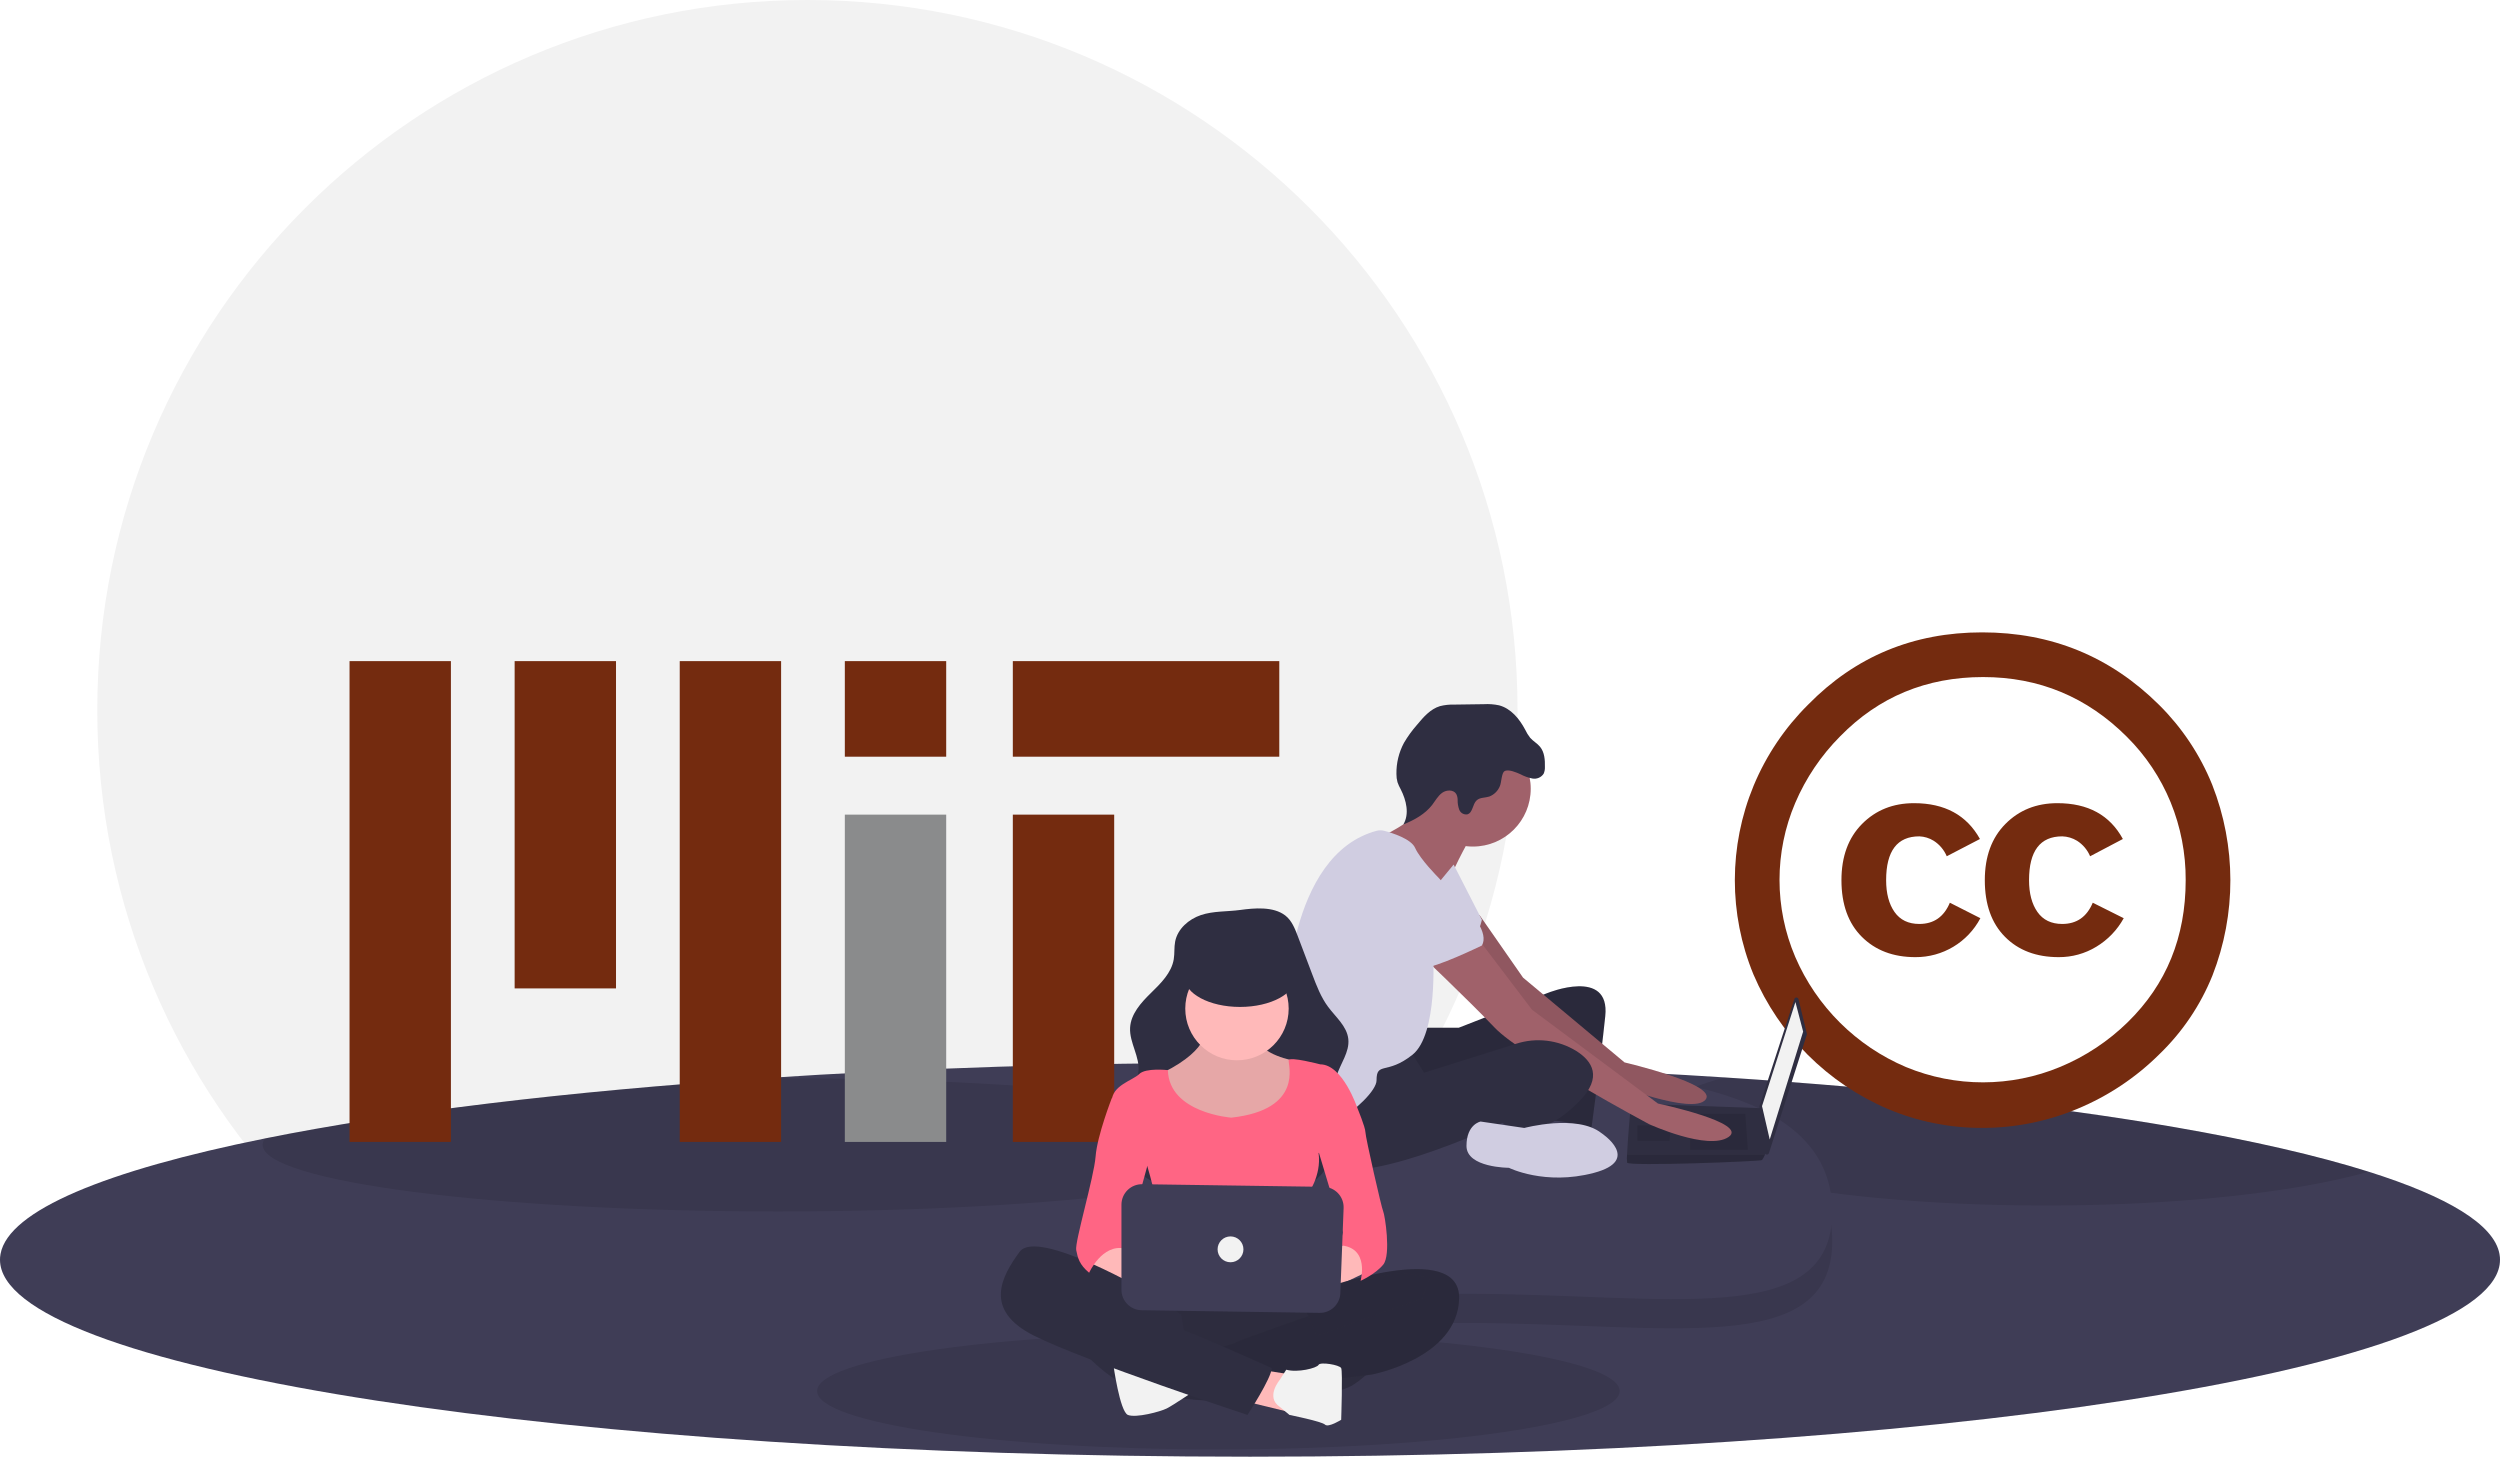
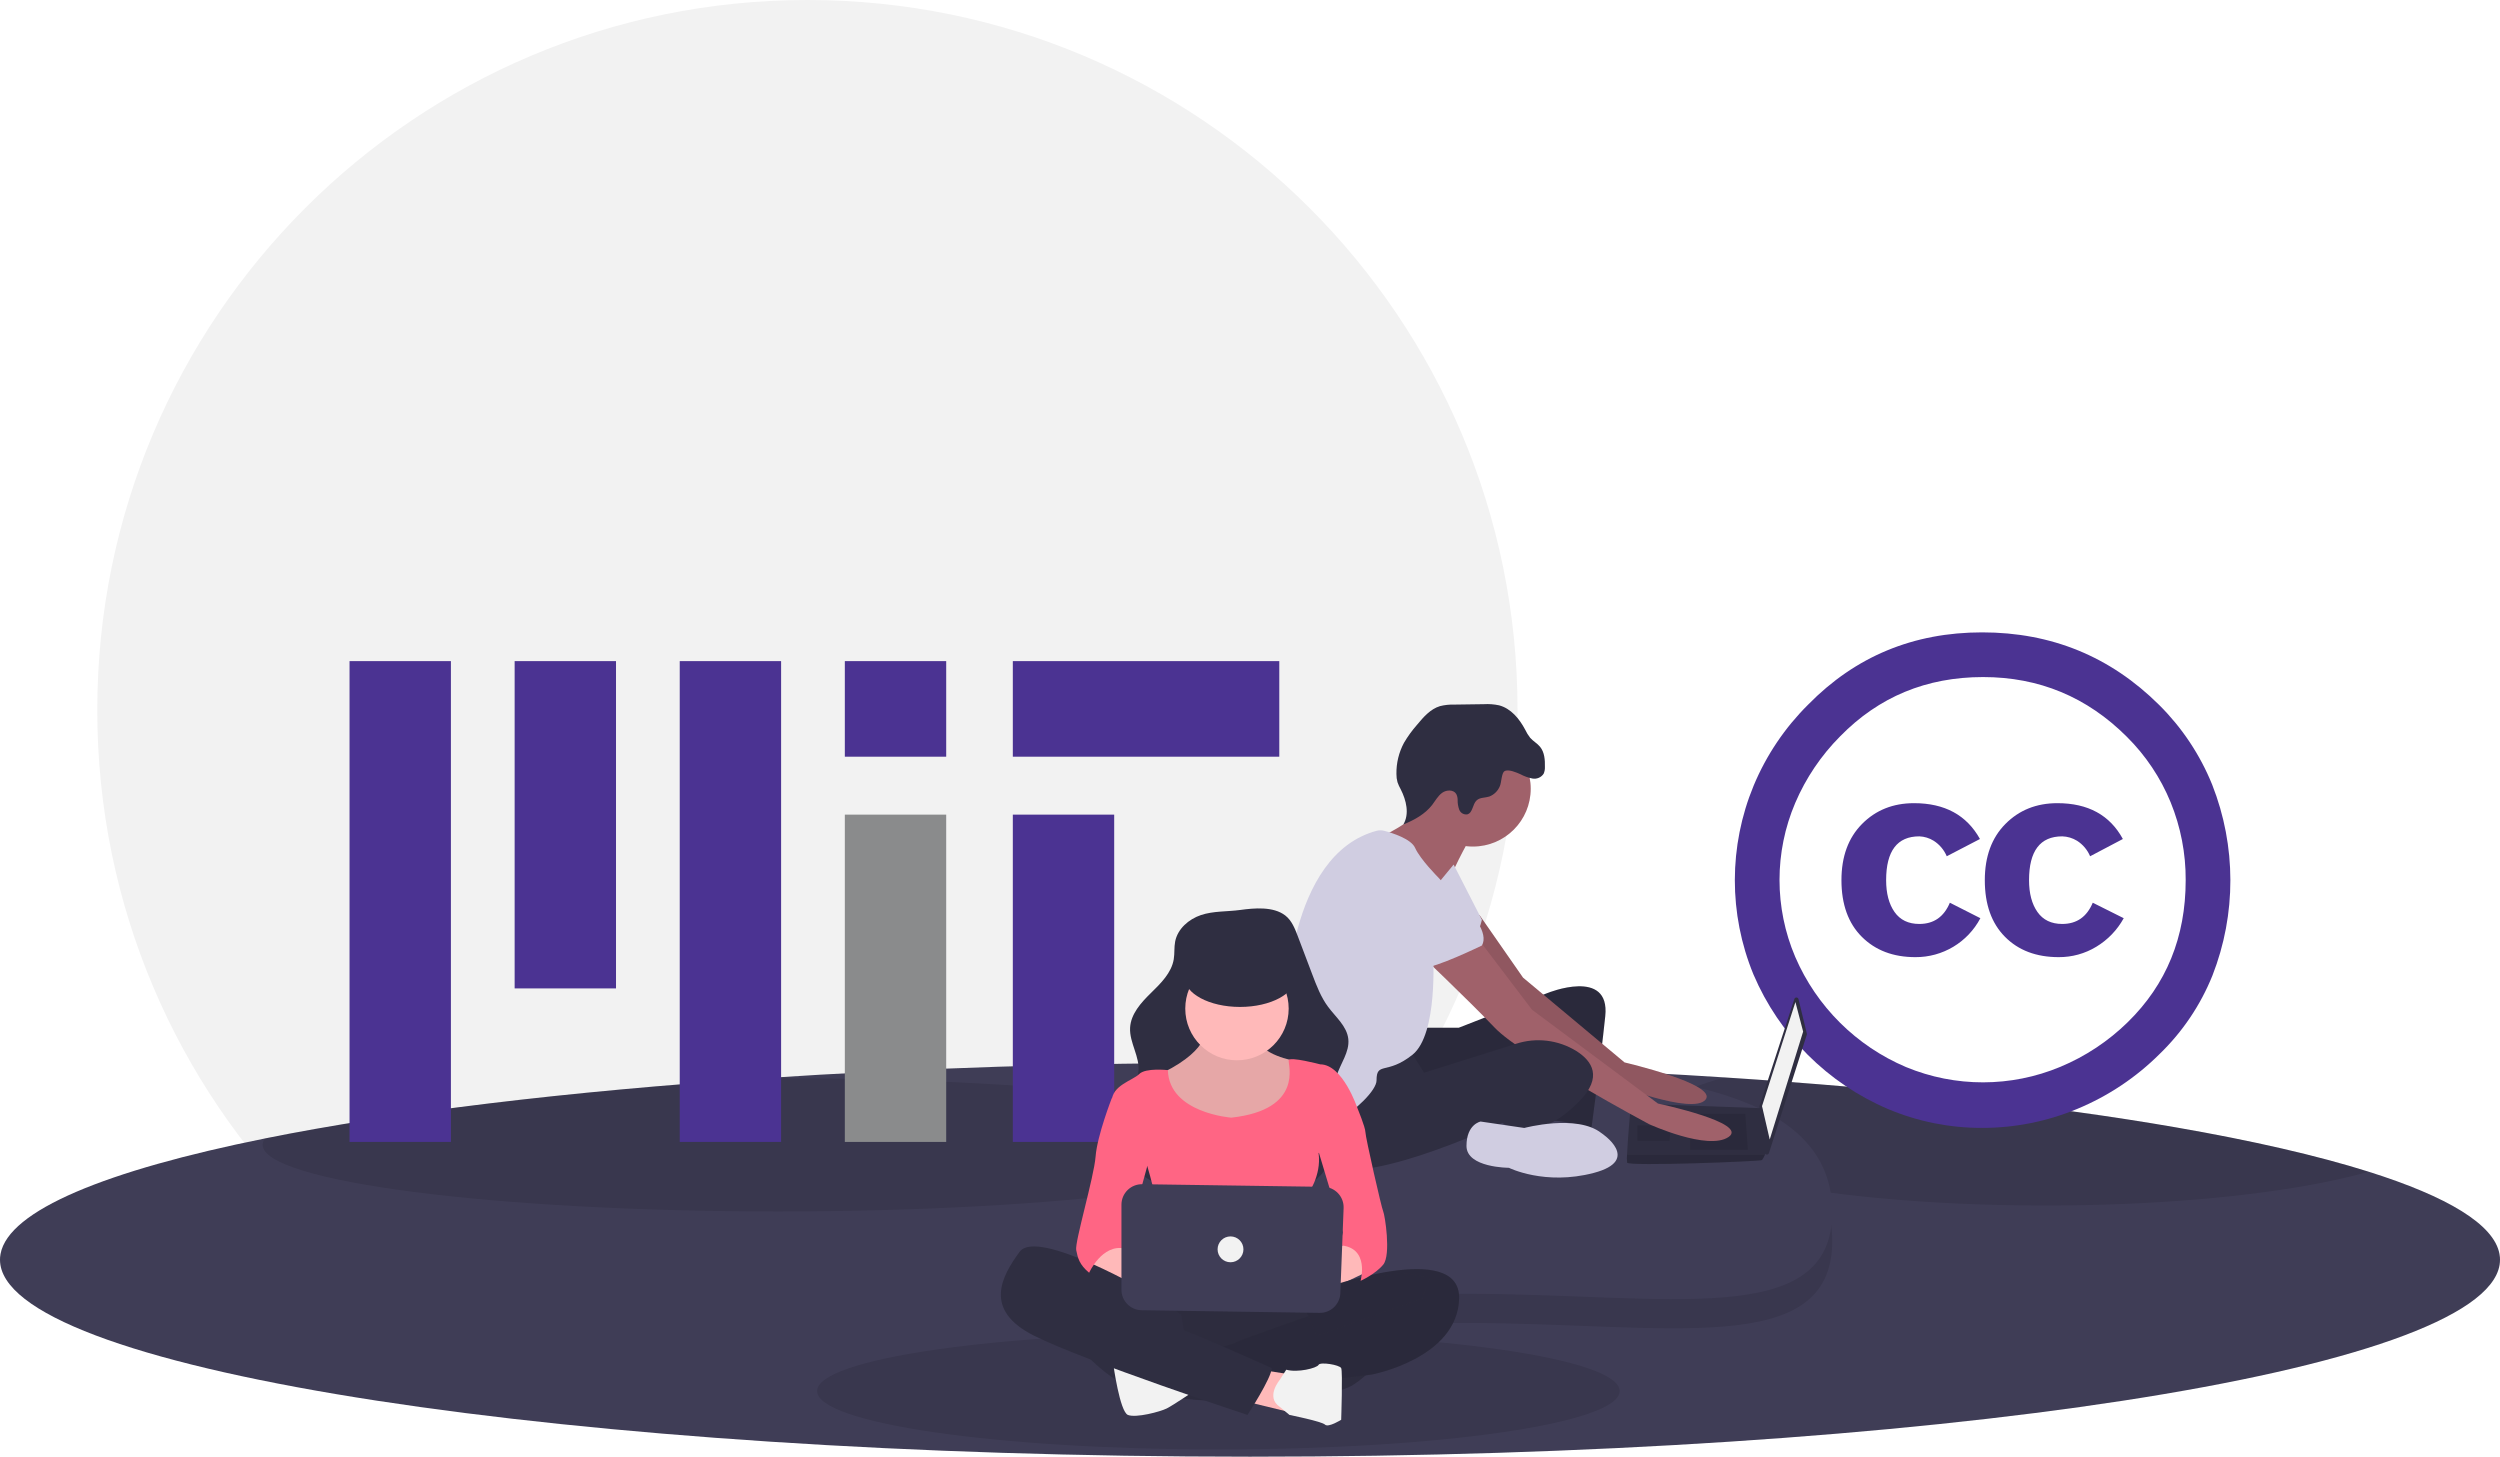
<svg xmlns="http://www.w3.org/2000/svg" id="a58ef234-55dd-4456-b368-278f056cc5c7" data-name="Layer 1" width="1028" height="598.997" viewBox="0 0 1028 598.997">
  <circle cx="332.005" cy="292.004" r="292.004" fill="#f2f2f2" />
  <path d="M1114,668.499a13.69,13.69,0,0,1-.17,2.12c-7.14,43.76-234.46,78.88-513.83,78.88s-506.69-35.12-513.83-78.88a13.675,13.675,0,0,1-.17-2.12c0-.2,0-.41.02-.61,0-.11.01-.21.01-.32a.489.489,0,0,0,.01-.12c.04-.45.1-.88.18-1.32,3.26-17.89,43.35-34.33,108.74-47.5,53.48-10.77,123.89-19.36,204.93-24.76,61.5-4.1,129.12-6.37,200.11-6.37,57.12,0,112.06,1.47,163.38,4.17h.02q16.11.855,31.74,1.87c71.33,4.62,134.63,11.69,185.63,20.54,31.37,5.45,58.1,11.58,79.19,18.22h.01c32.46,10.23,51.6,21.7,53.81,33.83.08.44.14.87.18,1.32a.487.487,0,0,0,.01.12c0,.11.01.21.01.32C1114,668.089,1114,668.299,1114,668.499Z" transform="translate(-86 -150.5013)" fill="#3f3d56" />
  <ellipse cx="501" cy="571.997" rx="165" ry="24" opacity="0.1" />
  <path d="M1059.96,632.299c-5.77,1.65-12.27,3.18-19.4,4.58-29.36,5.78-69.42,9.33-113.53,9.33-49.28,0-93.45-4.43-123.38-11.44-24.84-5.82-39.88-13.39-39.88-21.7,0-7.3,11.64-14.06,31.37-19.53,71.33,4.62,134.63,11.69,185.63,20.54C1012.14,619.529,1038.87,625.659,1059.96,632.299Z" transform="translate(-86 -150.5013)" opacity="0.1" />
  <path d="M618,621.249c0,15.13-94.92,27.4-212,27.4s-212-12.27-212-27.4a4.372,4.372,0,0,1,.96-2.62c53.48-10.77,123.89-19.36,204.93-24.76q3.045-.015,6.11-.01C523.08,593.859,618,606.119,618,621.249Z" transform="translate(-86 -150.5013)" opacity="0.1" />
-   <rect x="416.472" y="334.975" width="41.685" height="134.584" fill="#742b0f" />
-   <rect x="279.506" y="271.851" width="41.685" height="197.708" fill="#742b0f" />
-   <rect x="143.73" y="271.851" width="41.685" height="197.708" fill="#742b0f" />
-   <rect x="211.618" y="271.851" width="41.685" height="134.584" fill="#742b0f" />
-   <rect x="347.393" y="271.851" width="41.685" height="39.303" fill="#742b0f" />
+   <rect x="416.472" y="334.975" width="41.685" height="134.584" fill="#4b3392" />
+   <rect x="279.506" y="271.851" width="41.685" height="197.708" fill="#4b3392" />
+   <rect x="143.73" y="271.851" width="41.685" height="197.708" fill="#4b3392" />
+   <rect x="211.618" y="271.851" width="41.685" height="134.584" fill="#4b3392" />
+   <rect x="347.393" y="271.851" width="41.685" height="39.303" fill="#4b3392" />
  <rect x="347.393" y="334.975" width="41.685" height="134.584" fill="#8a8b8c" />
-   <rect x="416.472" y="271.851" width="109.573" height="39.303" fill="#742b0f" />
-   <path d="M901.062,410.53q42.748,0,72.774,29.839A97.983,97.983,0,0,1,995.668,473.208a107.346,107.346,0,0,1,.096,78.409,93.533,93.533,0,0,1-21.739,32.294,104.704,104.704,0,0,1-33.841,22.561,101.425,101.425,0,0,1-39.114,7.823,99.015,99.015,0,0,1-38.662-7.734A104.845,104.845,0,0,1,807.007,551.165a101.764,101.764,0,0,1,.089-77.594A102.307,102.307,0,0,1,829.565,440.185Q858.674,410.537,901.062,410.53Zm.369,18.377q-34.93,0-58.768,24.379A87.595,87.595,0,0,0,824.197,480.668a80.789,80.789,0,0,0,0,63.311,86.249,86.249,0,0,0,45.577,45.31,82.687,82.687,0,0,0,63.41-.089,87.995,87.995,0,0,0,27.741-18.374q23.831-23.287,23.828-58.405a83.659,83.659,0,0,0-6.186-32.02,81.465,81.465,0,0,0-18.002-26.929Q935.989,428.909,901.431,428.908Zm-1.277,66.591-13.649,7.097a14.006,14.006,0,0,0-5.365-6.368,12.087,12.087,0,0,0-5.916-1.818q-13.64,0-13.646,18.011,0,8.186,3.454,13.095,3.458,4.914,10.192,4.916,8.916,0,12.557-8.733l12.551,6.368a29.99,29.99,0,0,1-26.745,16.012q-13.644,0-22.016-8.37-8.367-8.367-8.367-23.284,0-14.557,8.46-23.105,8.458-8.549,21.38-8.552Q891.97,480.757,900.155,495.498Zm58.765,0-13.465,7.097a13.992,13.992,0,0,0-5.368-6.368,12.373,12.373,0,0,0-6.094-1.818q-13.644,0-13.649,18.011,0,8.186,3.458,13.095,3.453,4.914,10.192,4.916,8.907,0,12.548-8.733l12.735,6.368a31.277,31.277,0,0,1-11.274,11.736,29.398,29.398,0,0,1-15.464,4.276q-13.831,0-22.099-8.37-8.291-8.367-8.284-23.284,0-14.557,8.463-23.105,8.453-8.549,21.373-8.552Q950.912,480.757,958.919,495.498Z" transform="translate(-86 -150.5013)" fill="#742b0f" />
+   <rect x="416.472" y="271.851" width="109.573" height="39.303" fill="#4b3392" />
+   <path d="M901.062,410.53q42.748,0,72.774,29.839A97.983,97.983,0,0,1,995.668,473.208a107.346,107.346,0,0,1,.096,78.409,93.533,93.533,0,0,1-21.739,32.294,104.704,104.704,0,0,1-33.841,22.561,101.425,101.425,0,0,1-39.114,7.823,99.015,99.015,0,0,1-38.662-7.734A104.845,104.845,0,0,1,807.007,551.165a101.764,101.764,0,0,1,.089-77.594A102.307,102.307,0,0,1,829.565,440.185Q858.674,410.537,901.062,410.53Zm.369,18.377q-34.93,0-58.768,24.379A87.595,87.595,0,0,0,824.197,480.668a80.789,80.789,0,0,0,0,63.311,86.249,86.249,0,0,0,45.577,45.31,82.687,82.687,0,0,0,63.41-.089,87.995,87.995,0,0,0,27.741-18.374q23.831-23.287,23.828-58.405a83.659,83.659,0,0,0-6.186-32.02,81.465,81.465,0,0,0-18.002-26.929Q935.989,428.909,901.431,428.908Zm-1.277,66.591-13.649,7.097a14.006,14.006,0,0,0-5.365-6.368,12.087,12.087,0,0,0-5.916-1.818q-13.64,0-13.646,18.011,0,8.186,3.454,13.095,3.458,4.914,10.192,4.916,8.916,0,12.557-8.733l12.551,6.368a29.99,29.99,0,0,1-26.745,16.012q-13.644,0-22.016-8.37-8.367-8.367-8.367-23.284,0-14.557,8.46-23.105,8.458-8.549,21.38-8.552Q891.97,480.757,900.155,495.498Zm58.765,0-13.465,7.097a13.992,13.992,0,0,0-5.368-6.368,12.373,12.373,0,0,0-6.094-1.818q-13.644,0-13.649,18.011,0,8.186,3.458,13.095,3.453,4.914,10.192,4.916,8.907,0,12.548-8.733l12.735,6.368a31.277,31.277,0,0,1-11.274,11.736,29.398,29.398,0,0,1-15.464,4.276q-13.831,0-22.099-8.37-8.291-8.367-8.284-23.284,0-14.557,8.463-23.105,8.453-8.549,21.373-8.552Q950.912,480.757,958.919,495.498Z" transform="translate(-86 -150.5013)" fill="#4b3392" />
  <path d="M839.417,660.837c0,48.737-67.934,33.663-151.113,33.663s-150.104,15.075-150.104-33.663,67.925-59.337,151.104-59.337S839.417,612.099,839.417,660.837Z" transform="translate(-86 -150.5013)" opacity="0.1" />
  <path d="M839.417,648.837c0,48.737-67.934,33.663-151.113,33.663s-150.104,15.075-150.104-33.663,67.925-59.337,151.104-59.337S839.417,600.099,839.417,648.837Z" transform="translate(-86 -150.5013)" fill="#3f3d56" />
  <path d="M825.542,561.343l3.434,14.164a.885.885,0,0,1-.017.478l-15.575,48.673a.885.885,0,0,1-1.722-.17l-2.155-18.961a.885.885,0,0,1,.038-.374l14.297-43.876A.885.885,0,0,1,825.542,561.343Z" transform="translate(-86 -150.5013)" fill="#2f2e41" />
  <polygon points="738.278 412.038 741.449 424.19 727.711 468.572 724.541 454.835 738.278 412.038" fill="#f2f2f2" />
  <path d="M755.064,628.584c.528,1.585,54.949-.528,55.477-1.057a11.469,11.469,0,0,0,1.162-2.113c.497-1.057.951-2.113.951-2.113l-2.113-17.108L756.649,604.279s-1.347,14.498-1.622,21.134A15.853,15.853,0,0,0,755.064,628.584Z" transform="translate(-86 -150.5013)" fill="#2f2e41" />
  <polygon points="717.673 458.005 718.729 472.799 694.953 472.799 694.953 458.005 717.673 458.005" opacity="0.1" />
  <polygon points="687.028 462.76 687.17 462.732 686.5 469.1 673.291 469.1 673.291 462.76 687.028 462.76" opacity="0.1" />
  <path d="M755.064,628.584c.528,1.585,54.949-.528,55.477-1.057a11.469,11.469,0,0,0,1.162-2.113H755.027A15.853,15.853,0,0,0,755.064,628.584Z" transform="translate(-86 -150.5013)" opacity="0.1" />
  <path d="M671.055,573.106h14.794l36.457-14.266s25.889-10.567,23.776,9.51S740.27,615.375,740.27,615.375s-11.624-5.284-17.964-3.698-2.113-32.23-2.113-32.23-51.779,24.833-56.534,21.663-5.812-25.361-5.812-25.361Z" transform="translate(-86 -150.5013)" fill="#2f2e41" />
  <path d="M671.055,573.106h14.794l36.457-14.266s25.889-10.567,23.776,9.51S740.27,615.375,740.27,615.375s-11.624-5.284-17.964-3.698-2.113-32.23-2.113-32.23-51.779,24.833-56.534,21.663-5.812-25.361-5.812-25.361Z" transform="translate(-86 -150.5013)" opacity="0.1" />
  <path d="M694.363,526.777l17.904,25.723,41.74,34.871s38.57,8.982,33.286,15.322-37.513-6.34-37.513-6.34S701.7,561.483,700.115,558.841s-19.021-27.474-19.021-27.474Z" transform="translate(-86 -150.5013)" fill="#a0616a" />
  <path d="M694.363,526.777l17.904,25.723,41.74,34.871s38.57,8.982,33.286,15.322-37.513-6.34-37.513-6.34S701.7,561.483,700.115,558.841s-19.021-27.474-19.021-27.474Z" transform="translate(-86 -150.5013)" opacity="0.1" />
  <circle cx="605.661" cy="324.331" r="23.776" fill="#a0616a" />
  <path d="M690.076,495.967s-7.925,13.737-9.51,21.134-23.776-14.794-23.776-14.794l-2.906-7.661s20.87-9.775,19.285-17.7S690.076,495.967,690.076,495.967Z" transform="translate(-86 -150.5013)" fill="#a0616a" />
  <path d="M683.736,506.005l11.624,22.719s-2.642,11.095-6.869,12.152-22.191-13.737-22.191-13.737Z" transform="translate(-86 -150.5013)" fill="#d0cde1" />
  <path d="M694.303,537.178l21.663,28.531,51.779,38.57s37.513,7.925,29.06,13.737-32.758-5.284-32.758-5.284-52.307-28.003-63.403-39.627-31.701-31.173-31.701-31.173Z" transform="translate(-86 -150.5013)" fill="#a0616a" />
  <path d="M665.244,581.56l6.34,10.039,37.839-11.905a29.751,29.751,0,0,1,24.771,2.989c6.604,4.161,10.831,10.765,1.321,20.54-19.021,19.549-31.701,8.982-31.701,8.982s-63.931,30.116-74.498,15.322-11.095-22.191-11.095-22.191S658.903,579.975,665.244,581.56Z" transform="translate(-86 -150.5013)" fill="#2f2e41" />
  <path d="M744.497,616.432s16.907,11.095-3.17,16.379-34.871-2.113-34.871-2.113-17.436,0-17.436-8.982,5.812-10.039,5.812-10.039l17.964,2.642S734.458,608.506,744.497,616.432Z" transform="translate(-86 -150.5013)" fill="#d0cde1" />
  <path d="M711.166,468.851a17.728,17.728,0,0,0,4.982,1.785,4.548,4.548,0,0,0,4.595-1.969,6.181,6.181,0,0,0,.522-2.795c.064-2.901-.146-6.038-1.985-8.283-1.17-1.429-2.878-2.33-4.089-3.724a17.598,17.598,0,0,1-2.067-3.378c-2.356-4.424-5.843-8.676-10.69-9.951a23.183,23.183,0,0,0-6.24-.477l-12.206.172a21.251,21.251,0,0,0-5.872.632c-3.929,1.188-6.789,4.492-9.409,7.651a47.851,47.851,0,0,0-5.396,7.448,26.133,26.133,0,0,0-3.098,12.804,11.98,11.98,0,0,0,.439,3.388,18.801,18.801,0,0,0,1.332,2.925c2.289,4.496,3.648,10.112,1.07,14.449,4.478-1.829,8.909-4.228,11.863-8.058,1.321-1.714,2.358-3.72,4.119-4.977s4.631-1.367,5.761.479a5.163,5.163,0,0,1,.583,2.418,11.084,11.084,0,0,0,.668,4.081,3.058,3.058,0,0,0,3.322,1.896c2.3-.648,2.08-4.179,3.852-5.782,1.346-1.218,3.422-.985,5.15-1.538a7.643,7.643,0,0,0,4.387-4.321c.655-1.468.645-5.31,1.884-6.105C706.194,466.625,709.726,468.21,711.166,468.851Z" transform="translate(-86 -150.5013)" fill="#2f2e41" />
  <path d="M651.996,492.139a6.271,6.271,0,0,1,3.264.008c3.392.911,10.995,3.321,12.625,6.989,2.113,4.755,9.51,12.152,9.51,12.152s10.039,10.039,7.925,16.907-10.039,14.794-10.039,14.794,2.113,32.758-8.454,41.212-14.794,2.642-14.794,10.567-32.758,32.758-39.098,17.436c0,0,3.17-28.531,2.113-38.57C614.008,563.741,615.533,502.011,651.996,492.139Z" transform="translate(-86 -150.5013)" fill="#d0cde1" />
  <path d="M668.942,505.477s32.23,23.776,26.418,33.815c0,0-19.549,9.51-23.776,8.982s-20.606-19.021-24.833-20.606S640.411,497.552,668.942,505.477Z" transform="translate(-86 -150.5013)" fill="#d0cde1" />
  <path d="M579.811,526.783c-5.013,1.693-9.554,5.652-10.58,10.843-.476,2.406-.184,4.907-.585,7.327-.929,5.612-5.334,9.897-9.396,13.878s-8.258,8.606-8.555,14.286c-.325,6.22,4.186,12.047,3.406,18.226-.907,7.179-8.489,11.831-10.364,18.82-1.252,4.667.282,9.694,2.805,13.815,4.809,7.852,13.028,13.183,21.781,16.041s18.075,3.459,27.282,3.556c11.211.117,23.383-.845,31.806-8.244a25.48,25.48,0,0,0,8.459-16.588c.8-8.571-2.777-17.426-.31-25.673,1.553-5.19,5.447-9.93,4.866-15.316-.568-5.266-5.168-8.999-8.323-13.253-2.946-3.972-4.734-8.663-6.486-13.288l-5.995-15.824c-1.178-3.111-2.473-6.382-5.099-8.424-4.917-3.822-12.822-3.071-18.572-2.283C590.619,525.412,584.94,525.051,579.811,526.783Z" transform="translate(-86 -150.5013)" fill="#2f2e41" />
  <path d="M581.688,572.877s2.657,8.637-17.274,18.602,1.993,20.595,1.993,20.595l23.253,5.315s23.917-3.322,26.575-7.308,7.308-17.274,5.979-19.267a31.061,31.061,0,0,0-3.322-3.986s-15.945-2.657-15.281-9.966S581.688,572.877,581.688,572.877Z" transform="translate(-86 -150.5013)" fill="#ffb9b9" />
  <path d="M581.688,572.877s2.657,8.637-17.274,18.602,1.993,20.595,1.993,20.595l23.253,5.315s23.917-3.322,26.575-7.308,7.308-17.274,5.979-19.267a31.061,31.061,0,0,0-3.322-3.986s-15.945-2.657-15.281-9.966S581.688,572.877,581.688,572.877Z" transform="translate(-86 -150.5013)" opacity="0.1" />
  <circle cx="508.643" cy="414.736" r="21.26" fill="#ffb9b9" />
  <path d="M592.318,610.082s-25.604-1.872-26.089-19.539c0,0-9.122-1.057-11.78,1.601s-11.294,4.651-11.294,11.294,14.616,26.575,14.616,26.575,7.972,26.575,4.651,31.225-3.986,16.609-3.986,16.609,33.218-2.657,38.533,0,26.575,2.657,27.904,0-1.329-35.876-1.329-35.876,5.979-7.972,4.651-17.274L644.139,606.096s-5.979-17.938-15.281-17.938c0,0-12.623-3.322-12.955-1.661S622.215,606.76,592.318,610.082Z" transform="translate(-86 -150.5013)" fill="#ff6584" />
  <path d="M532.525,668.547s5.979,9.301,21.26,11.294,17.938-3.322,16.609-4.651-17.274-7.308-17.274-7.308l-9.301-7.308Z" transform="translate(-86 -150.5013)" fill="#ffb9b9" />
  <path d="M641.481,660.574l-17.274,9.966s-22.589-1.329-13.952,5.315,24.582,3.986,24.582,3.986l15.281-7.308Z" transform="translate(-86 -150.5013)" fill="#ffb9b9" />
  <path d="M555.113,677.848s-15.945,39.198,3.322,45.177,72.416,4.651,84.375-3.322,15.281-18.602,13.287-21.924-15.281-12.623-24.582-13.287S555.113,677.848,555.113,677.848Z" transform="translate(-86 -150.5013)" fill="#2f2e41" />
  <path d="M555.113,677.848s-15.945,39.198,3.322,45.177,72.416,4.651,84.375-3.322,15.281-18.602,13.287-21.924-15.281-12.623-24.582-13.287S555.113,677.848,555.113,677.848Z" transform="translate(-86 -150.5013)" opacity="0.05" />
  <path d="M630.378,680.283s56.281-20.373,55.617,4.208-35.876,31.225-35.876,31.225l-10.63,1.329-58.465,1.993s1.993-10.63-2.657-11.959c0,0,15.281-3.986,15.945-4.651s38.533-13.952,41.191-14.616,10.63-5.979,16.609-5.315c0,0,6.644-5.315,13.952-3.986l-20.595,1.329Z" transform="translate(-86 -150.5013)" fill="#2f2e41" />
  <path d="M630.378,680.283s56.281-20.373,55.617,4.208-35.876,31.225-35.876,31.225l-10.63,1.329-58.465,1.993s1.993-10.63-2.657-11.959c0,0,15.281-3.986,15.945-4.651s38.533-13.952,41.191-14.616,10.63-5.979,16.609-5.315c0,0,6.644-5.315,13.952-3.986l-20.595,1.329Z" transform="translate(-86 -150.5013)" opacity="0.1" />
  <polygon points="534.434 533.081 541.53 549.271 584.714 533.99 588.036 525.354 576.741 523.36 554.035 527.347 544.187 530.004 534.434 533.081" fill="#2f2e41" />
  <polygon points="534.434 533.081 541.53 549.271 584.714 533.99 588.036 525.354 576.741 523.36 554.035 527.347 544.187 530.004 534.434 533.081" opacity="0.1" />
  <path d="M528.538,703.094s12.623,15.945,27.239,19.931,22.589-1.329,22.589-1.329L573.716,703.094l-1.993-11.959L563.086,685.156l-17.274-7.972-20.595-6.644s-8.637-1.329-8.637,0,7.972,21.26,7.972,21.26Z" transform="translate(-86 -150.5013)" fill="#2f2e41" />
  <path d="M543.819,711.731s2.657,19.267,5.979,20.595,13.287-1.329,15.945-2.657,11.691-7.459,11.691-7.459S545.812,710.402,543.819,711.731Z" transform="translate(-86 -150.5013)" fill="#f2f2f2" />
  <polygon points="518.277 563.223 530.9 565.216 529.571 580.496 511.964 576.22 518.277 563.223" fill="#ffb9b9" />
  <path d="M612.186,717.977s-5.916,7.042.063,11.028l3.986,3.322s13.287,2.657,14.616,3.986,6.644-1.993,6.644-1.993.664-19.931,0-21.26-8.637-2.657-9.301-1.329-8.637,3.322-13.287,1.993Z" transform="translate(-86 -150.5013)" fill="#f2f2f2" />
  <path d="M559.099,682.499s-46.506-27.239-53.814-17.274-15.281,23.917,5.979,34.547,87.697,32.554,87.697,32.554,9.966-15.281,9.966-19.267c0,0-35.212-15.945-41.191-17.274s-29.897-16.609-33.219-17.938-7.972-5.315-7.972-5.315Z" transform="translate(-86 -150.5013)" fill="#2f2e41" />
  <path d="M545.812,600.117l-2.657,1.993s-5.979,15.281-6.644,23.917-8.637,35.212-7.972,38.533,1.329,5.979,5.315,9.301c0,0,5.315-11.959,14.616-9.966l11.294-41.191Z" transform="translate(-86 -150.5013)" fill="#ff6584" />
  <path d="M638.824,600.117l5.315,5.979s3.322,7.972,3.322,9.966,6.644,31.225,7.308,32.554,3.322,17.938,0,21.924-9.301,6.644-9.301,6.644,3.986-13.952-8.637-14.616l1.329-5.315-11.959-39.862Z" transform="translate(-86 -150.5013)" fill="#ff6584" />
  <path d="M547.141,645.858v34.995a8.413,8.413,0,0,0,8.289,8.413l73.185,1.084a8.413,8.413,0,0,0,8.532-8.089l1.346-34.999a8.413,8.413,0,0,0-8.285-8.736l-74.531-1.08A8.413,8.413,0,0,0,547.141,645.858Z" transform="translate(-86 -150.5013)" fill="#3f3d56" />
  <ellipse cx="509.89" cy="401.732" rx="22.884" ry="12.322" fill="#2f2e41" />
  <circle cx="505.986" cy="513.727" r="5.315" fill="#f2f2f2" />
</svg>
